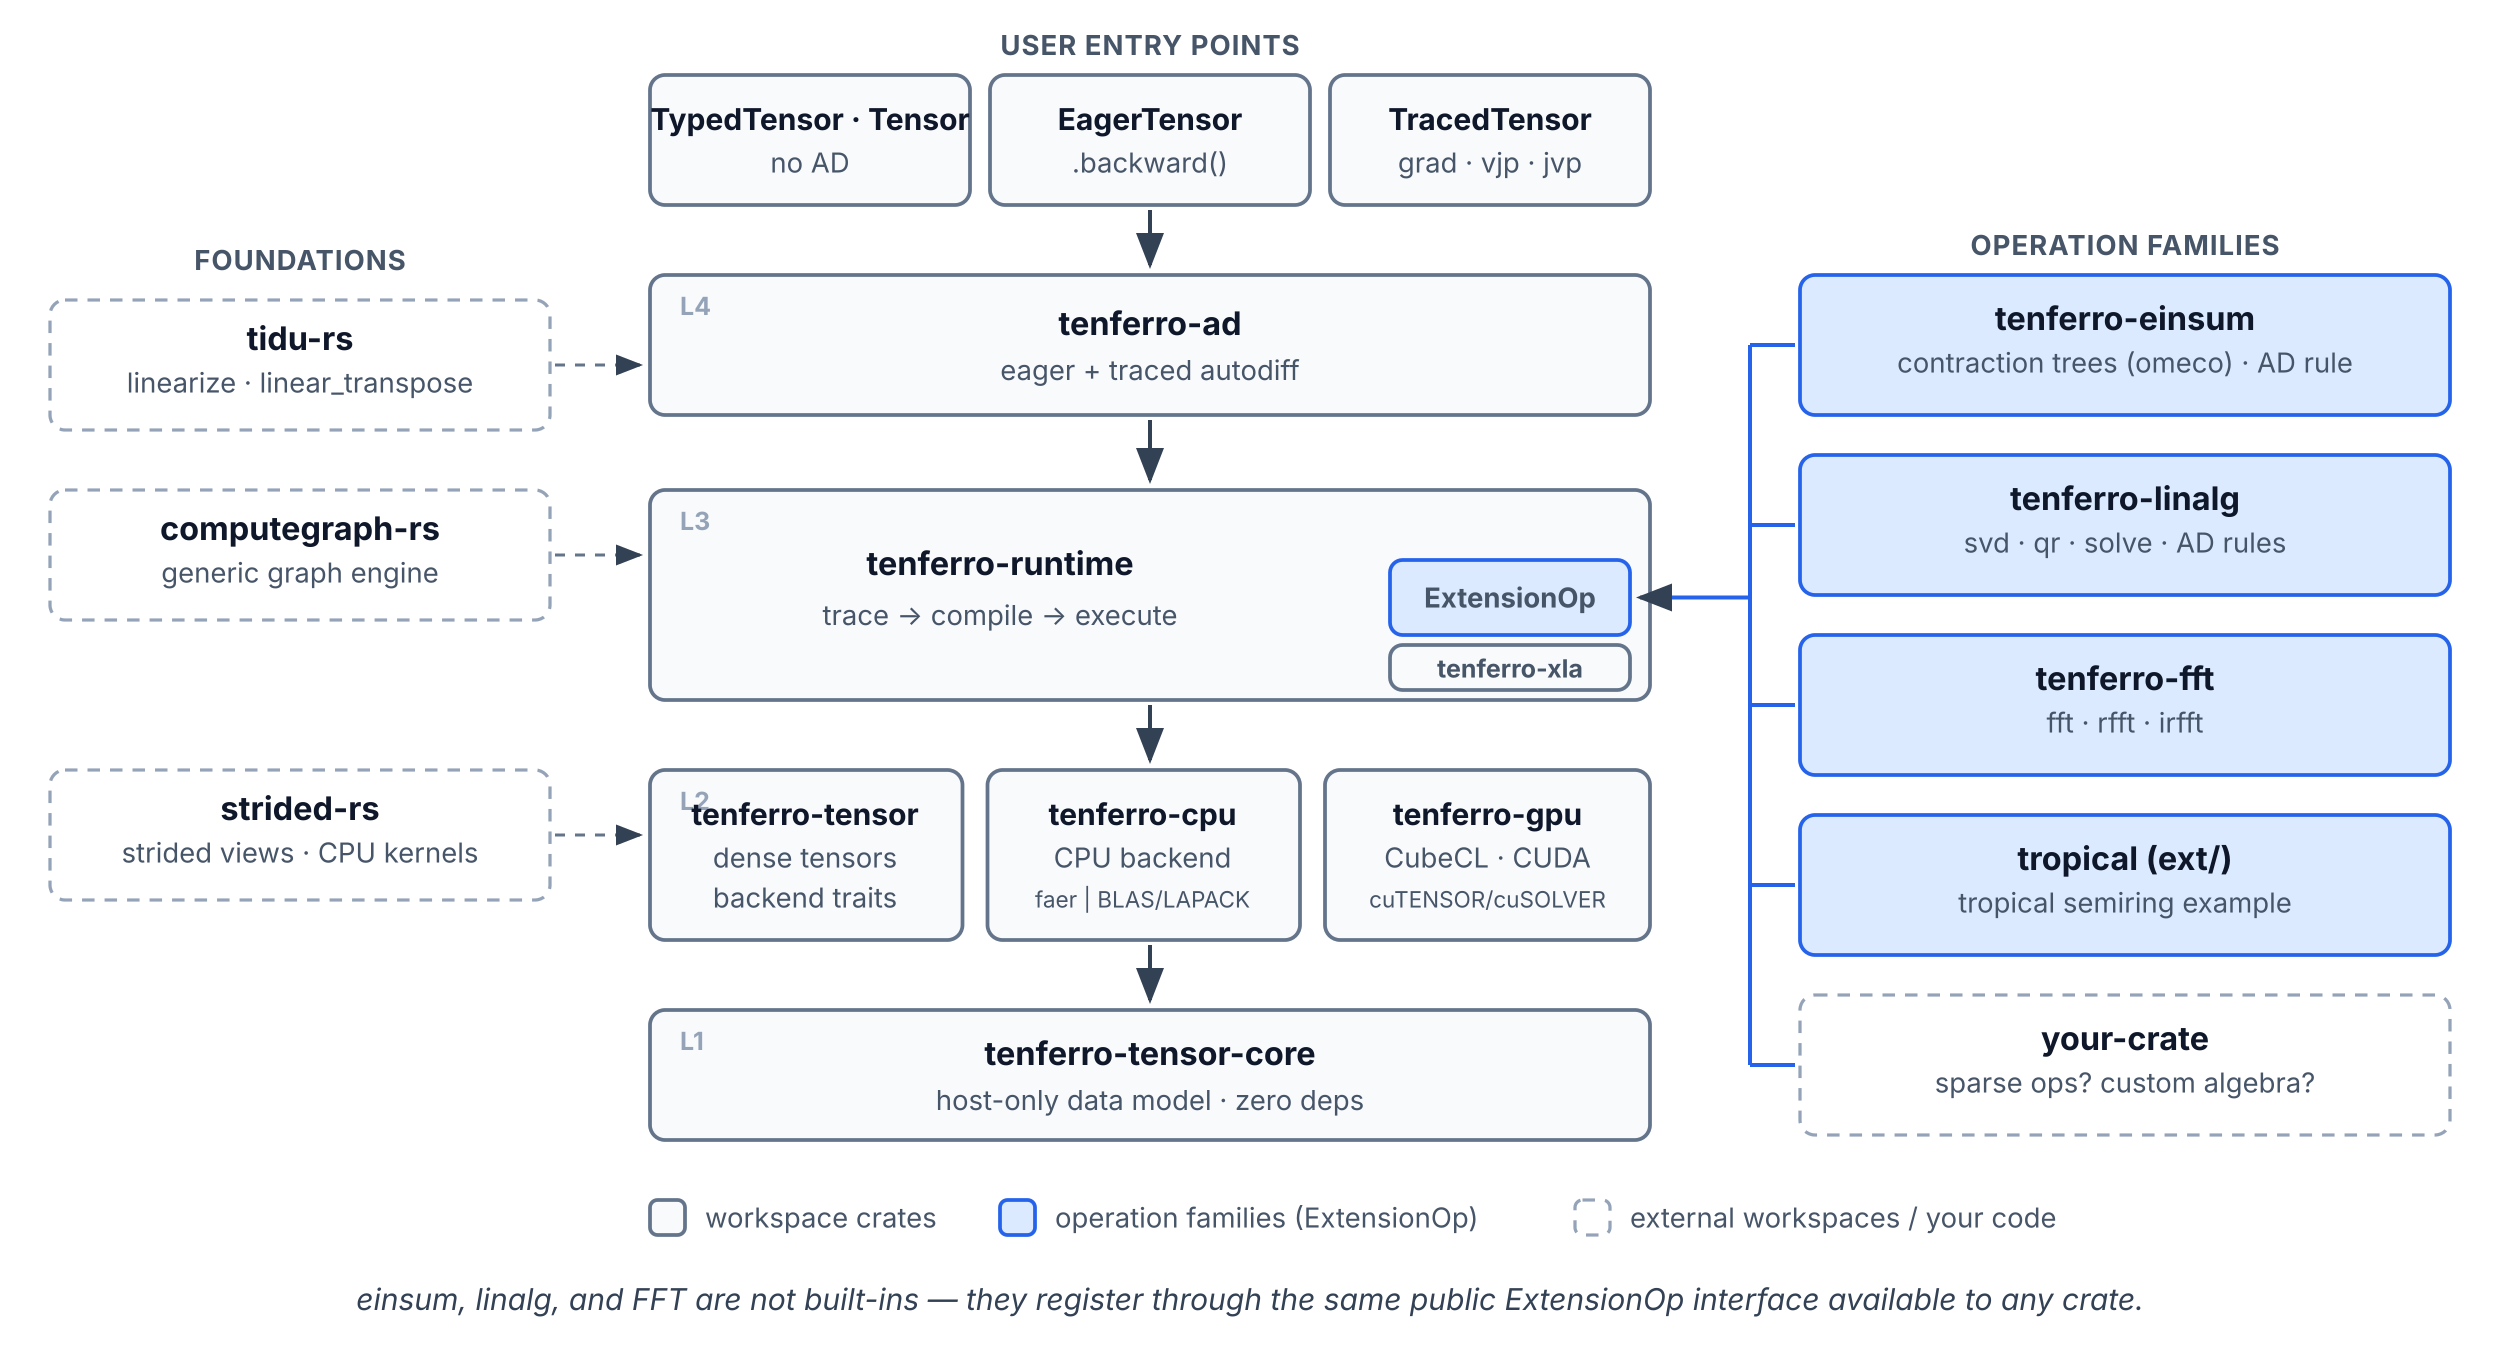
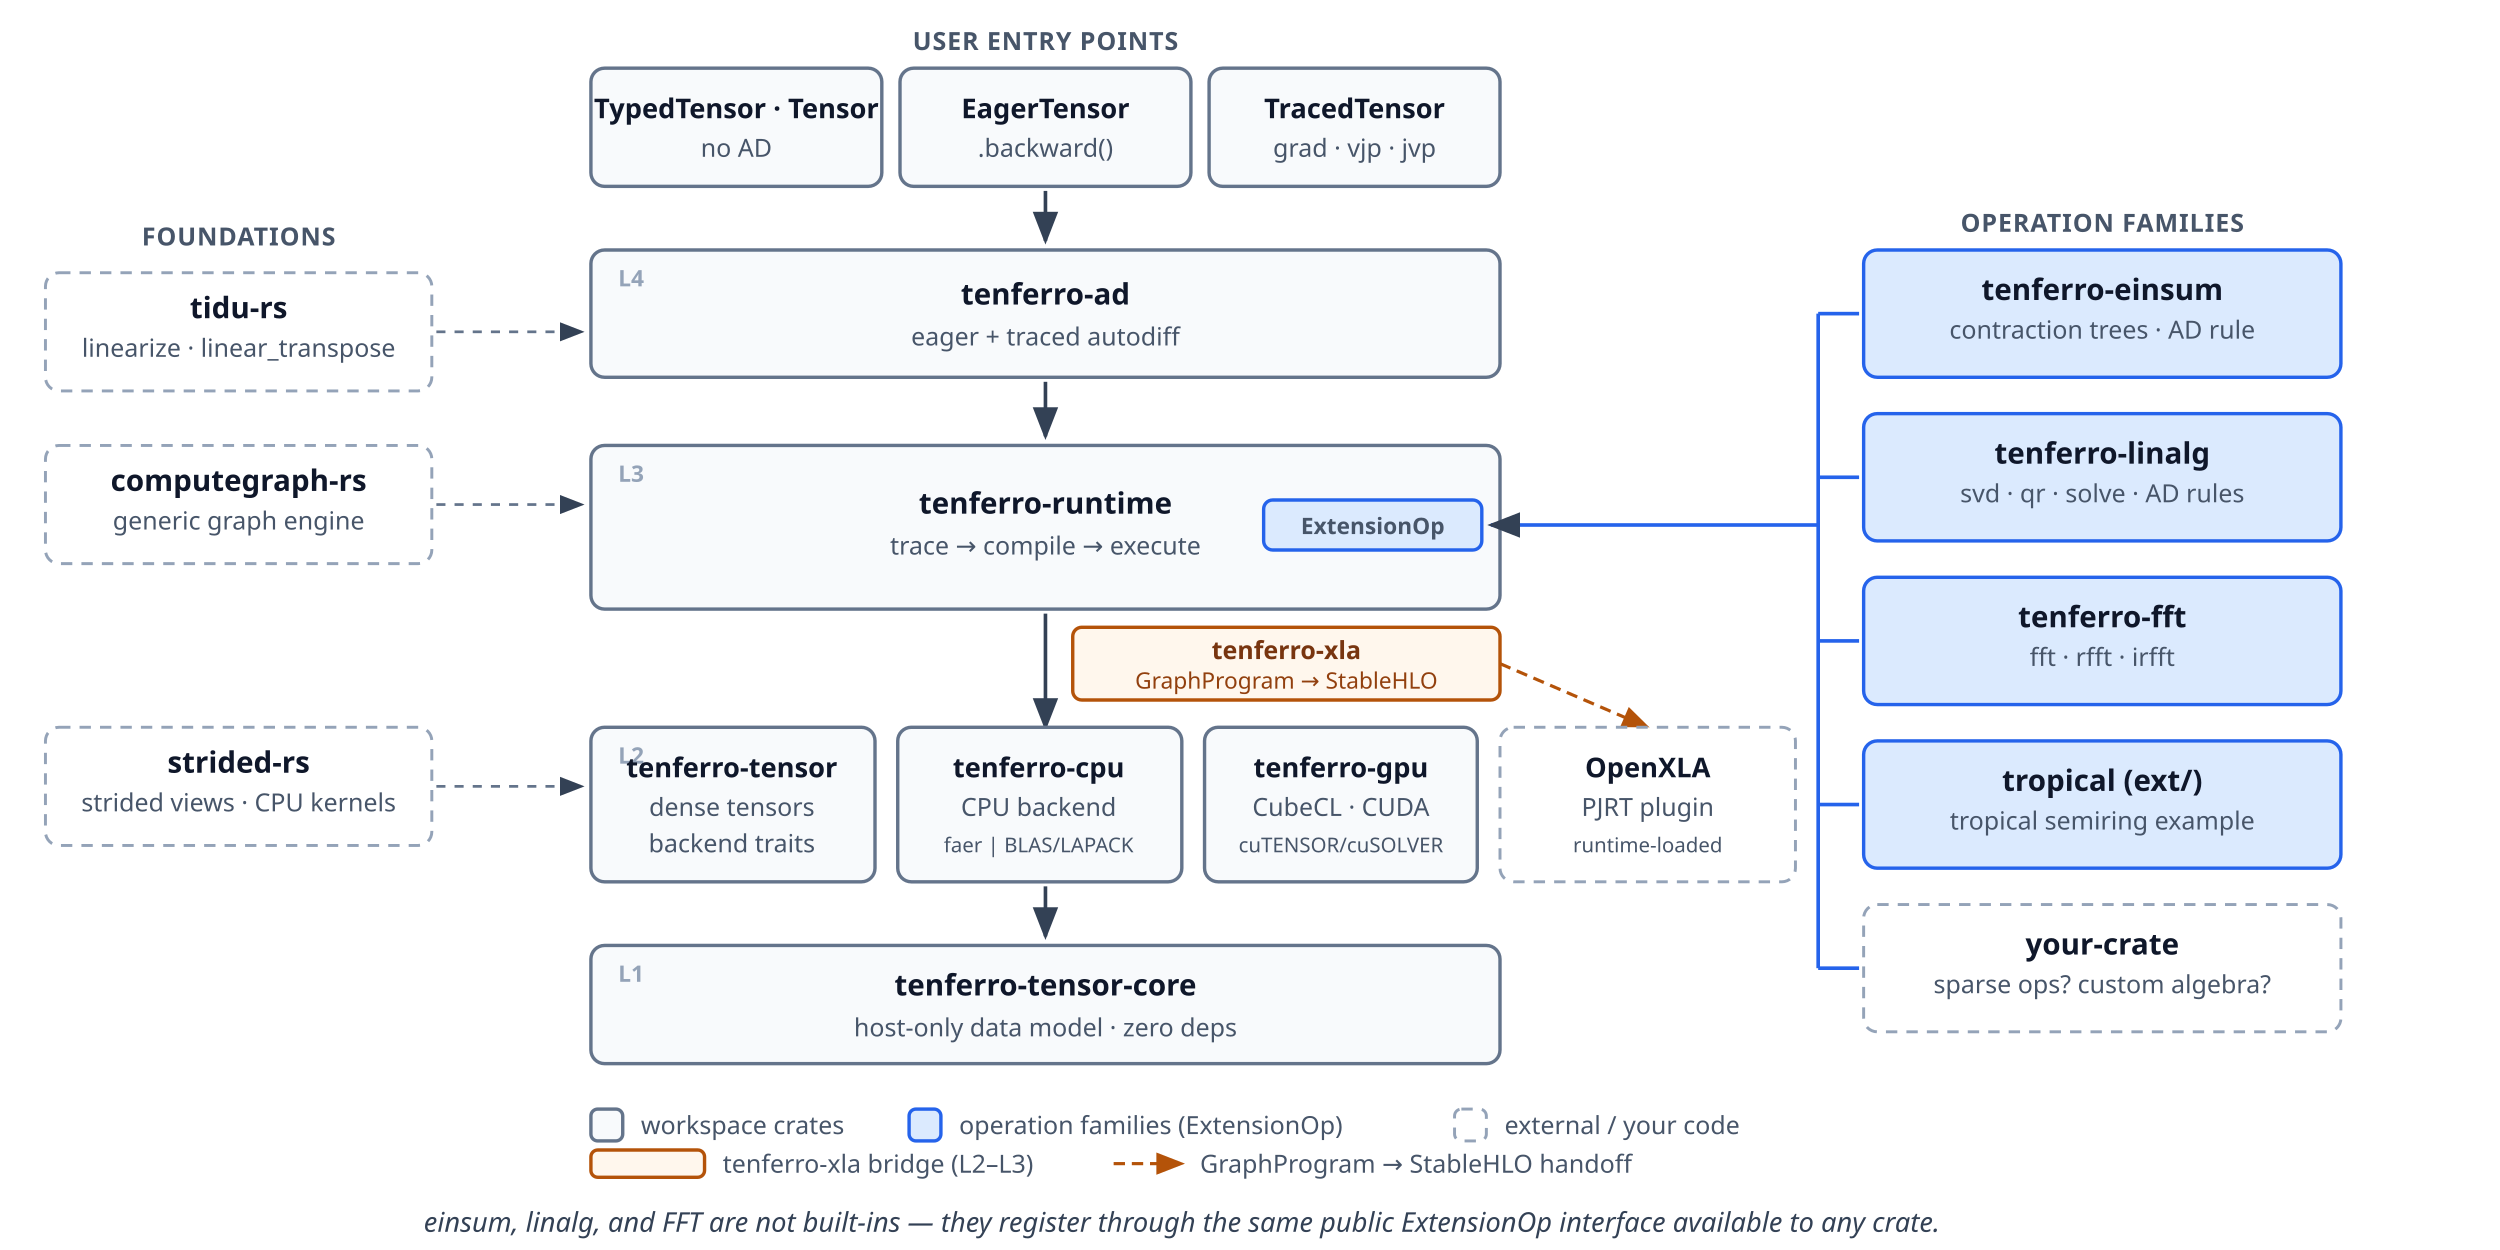
- <svg xmlns="http://www.w3.org/2000/svg" viewBox="0 0 1000 540" role="img" aria-labelledby="tf-arch-title tf-arch-desc">
+ <svg xmlns="http://www.w3.org/2000/svg" viewBox="0 0 1100 550" role="img" aria-labelledby="tf-arch-title tf-arch-desc">
  <defs>
    <marker id="arr" markerWidth="9" markerHeight="7" refX="8" refY="3.5" orient="auto" markerUnits="strokeWidth">
      <path d="M 0 0 L 9 3.5 L 0 7 z" fill="#334155" />
    </marker>
+     <marker id="arr-xla" markerWidth="9" markerHeight="7" refX="8" refY="3.5" orient="auto" markerUnits="strokeWidth">
+       <path d="M 0 0 L 9 3.5 L 0 7 z" fill="#b45309" />
+     </marker>
    <style>
-       .box { fill: #f8fafc; stroke: #64748b; stroke-width: 1.5; }
-       .fam { fill: #dbeafe; stroke: #2563eb; stroke-width: 1.5; }
-       .ext { fill: #ffffff; stroke: #94a3b8; stroke-width: 1.3; stroke-dasharray: 5 4; }
-       .name { font: 700 13px system-ui, -apple-system, BlinkMacSystemFont, "Segoe UI", sans-serif; fill: #0f172a; text-anchor: middle; }
-       .sub { font: 11px system-ui, -apple-system, BlinkMacSystemFont, "Segoe UI", sans-serif; fill: #475569; text-anchor: middle; }
-       .tag { font: 700 10px system-ui, -apple-system, BlinkMacSystemFont, "Segoe UI", sans-serif; fill: #94a3b8; }
-       .hdr { font: 700 11px system-ui, -apple-system, BlinkMacSystemFont, "Segoe UI", sans-serif; fill: #475569; text-anchor: middle; letter-spacing: 0.4px; }
-       .cap { font: italic 12px system-ui, -apple-system, BlinkMacSystemFont, "Segoe UI", sans-serif; fill: #334155; text-anchor: middle; }
-       .leg { font: 11px system-ui, -apple-system, BlinkMacSystemFont, "Segoe UI", sans-serif; fill: #475569; }
-       .dep { stroke: #334155; stroke-width: 1.6; marker-end: url(#arr); fill: none; }
-       .use { stroke: #64748b; stroke-width: 1.2; stroke-dasharray: 4 4; marker-end: url(#arr); fill: none; }
-       .bus { stroke: #2563eb; stroke-width: 1.6; fill: none; }
+       .box  { fill: #f8fafc; stroke: #64748b; stroke-width: 1.5; }
+       .fam  { fill: #dbeafe; stroke: #2563eb; stroke-width: 1.5; }
+       .xla  { fill: #fff7ed; stroke: #b45309; stroke-width: 1.5; }
+       .ext  { fill: #ffffff; stroke: #94a3b8; stroke-width: 1.3; stroke-dasharray: 5 4; }
+       .name { font: 700 13px system-ui, sans-serif; fill: #0f172a; text-anchor: middle; }
+       .sub  { font: 11px system-ui, sans-serif; fill: #475569; text-anchor: middle; }
+       .tag  { font: 700 10px system-ui, sans-serif; fill: #94a3b8; }
+       .hdr  { font: 700 11px system-ui, sans-serif; fill: #475569; text-anchor: middle; letter-spacing: 0.4px; }
+       .cap  { font: italic 12px system-ui, sans-serif; fill: #334155; text-anchor: middle; }
+       .leg  { font: 11px system-ui, sans-serif; fill: #475569; }
+       .dep  { stroke: #334155; stroke-width: 1.6; marker-end: url(#arr); fill: none; }
+       .use  { stroke: #64748b; stroke-width: 1.2; stroke-dasharray: 4 4; marker-end: url(#arr); fill: none; }
+       .gp   { stroke: #b45309; stroke-width: 1.4; stroke-dasharray: 5 3; marker-end: url(#arr-xla); fill: none; }
+       .bus  { stroke: #2563eb; stroke-width: 1.6; fill: none; }
      .busa { stroke: #2563eb; stroke-width: 1.6; marker-end: url(#arr); fill: none; }
    </style>
  </defs>
  <rect width="100%" height="100%" fill="#ffffff" />
  <text x="460" y="22" class="hdr">USER ENTRY POINTS</text>
  <rect x="260" y="30" width="128" height="52" rx="6" class="box" />
  <text x="324" y="52" class="name" style="font-size:12px">TypedTensor · Tensor</text>
  <text x="324" y="69" class="sub">no AD</text>
  <rect x="396" y="30" width="128" height="52" rx="6" class="box" />
  <text x="460" y="52" class="name" style="font-size:12px">EagerTensor</text>
  <text x="460" y="69" class="sub">.backward()</text>
  <rect x="532" y="30" width="128" height="52" rx="6" class="box" />
  <text x="596" y="52" class="name" style="font-size:12px">TracedTensor</text>
  <text x="596" y="69" class="sub">grad · vjp · jvp</text>
  <line x1="460" y1="84" x2="460" y2="106" class="dep" />
  <rect x="260" y="110" width="400" height="56" rx="6" class="box" />
  <text x="272" y="126" class="tag">L4</text>
  <text x="460" y="134" class="name">tenferro-ad</text>
  <text x="460" y="152" class="sub">eager + traced autodiff</text>
  <line x1="460" y1="168" x2="460" y2="192" class="dep" />
-   <rect x="260" y="196" width="400" height="84" rx="6" class="box" />
+   <rect x="260" y="196" width="400" height="72" rx="6" class="box" />
  <text x="272" y="212" class="tag">L3</text>
-   <text x="400" y="230" class="name">tenferro-runtime</text>
-   <text x="400" y="250" class="sub">trace → compile → execute</text>
-   <rect x="556" y="224" width="96" height="30" rx="5" class="fam" />
-   <text x="604" y="243" class="sub" style="font-weight:700">ExtensionOp</text>
-   <rect x="556" y="258" width="96" height="18" rx="5" class="box" />
-   <text x="604" y="271" class="sub" style="font-weight:700;font-size:10px">tenferro-xla</text>
-   <line x1="460" y1="282" x2="460" y2="304" class="dep" />
-   <rect x="260" y="308" width="125" height="68" rx="6" class="box" />
-   <text x="272" y="324" class="tag">L2</text>
-   <text x="322" y="330" class="name" style="font-size:12px">tenferro-tensor</text>
-   <text x="322" y="347" class="sub">dense tensors</text>
-   <text x="322" y="363" class="sub">backend traits</text>
-   <rect x="395" y="308" width="125" height="68" rx="6" class="box" />
-   <text x="457" y="330" class="name" style="font-size:12px">tenferro-cpu</text>
-   <text x="457" y="347" class="sub">CPU backend</text>
-   <text x="457" y="363" class="sub" style="font-size:9px">faer | BLAS/LAPACK</text>
-   <rect x="530" y="308" width="130" height="68" rx="6" class="box" />
-   <text x="595" y="330" class="name" style="font-size:12px">tenferro-gpu</text>
-   <text x="595" y="347" class="sub">CubeCL · CUDA</text>
-   <text x="595" y="363" class="sub" style="font-size:9px">cuTENSOR/cuSOLVER</text>
-   <line x1="460" y1="378" x2="460" y2="400" class="dep" />
-   <rect x="260" y="404" width="400" height="52" rx="6" class="box" />
-   <text x="272" y="420" class="tag">L1</text>
-   <text x="460" y="426" class="name">tenferro-tensor-core</text>
-   <text x="460" y="444" class="sub">host-only data model · zero deps</text>
-   <text x="120" y="108" class="hdr">FOUNDATIONS</text>
-   <rect x="20" y="120" width="200" height="52" rx="6" class="ext" />
-   <text x="120" y="140" class="name">tidu-rs</text>
-   <text x="120" y="157" class="sub">linearize · linear_transpose</text>
-   <rect x="20" y="196" width="200" height="52" rx="6" class="ext" />
-   <text x="120" y="216" class="name">computegraph-rs</text>
-   <text x="120" y="233" class="sub">generic graph engine</text>
-   <rect x="20" y="308" width="200" height="52" rx="6" class="ext" />
-   <text x="120" y="328" class="name">strided-rs</text>
-   <text x="120" y="345" class="sub">strided views · CPU kernels</text>
-   <line x1="222" y1="146" x2="256" y2="146" class="use" />
-   <line x1="222" y1="222" x2="256" y2="222" class="use" />
-   <line x1="222" y1="334" x2="256" y2="334" class="use" />
-   <text x="850" y="102" class="hdr">OPERATION FAMILIES</text>
-   <rect x="720" y="110" width="260" height="56" rx="6" class="fam" />
-   <text x="850" y="132" class="name">tenferro-einsum</text>
-   <text x="850" y="149" class="sub">contraction trees (omeco) · AD rule</text>
-   <rect x="720" y="182" width="260" height="56" rx="6" class="fam" />
-   <text x="850" y="204" class="name">tenferro-linalg</text>
-   <text x="850" y="221" class="sub">svd · qr · solve · AD rules</text>
-   <rect x="720" y="254" width="260" height="56" rx="6" class="fam" />
-   <text x="850" y="276" class="name">tenferro-fft</text>
-   <text x="850" y="293" class="sub">fft · rfft · irfft</text>
-   <rect x="720" y="326" width="260" height="56" rx="6" class="fam" />
-   <text x="850" y="348" class="name">tropical (ext/)</text>
-   <text x="850" y="365" class="sub">tropical semiring example</text>
-   <rect x="720" y="398" width="260" height="56" rx="6" class="ext" />
-   <text x="850" y="420" class="name">your-crate</text>
-   <text x="850" y="437" class="sub">sparse ops? custom algebra?</text>
-   <line x1="700" y1="138" x2="700" y2="426" class="bus" />
-   <line x1="718" y1="138" x2="700" y2="138" class="bus" />
-   <line x1="718" y1="210" x2="700" y2="210" class="bus" />
-   <line x1="718" y1="282" x2="700" y2="282" class="bus" />
-   <line x1="718" y1="354" x2="700" y2="354" class="bus" />
-   <line x1="718" y1="426" x2="700" y2="426" class="bus" />
-   <line x1="700" y1="239" x2="656" y2="239" class="busa" />
-   <rect x="260" y="480" width="14" height="14" rx="3" class="box" />
-   <text x="282" y="491" class="leg">workspace crates</text>
-   <rect x="400" y="480" width="14" height="14" rx="3" class="fam" />
-   <text x="422" y="491" class="leg">operation families (ExtensionOp)</text>
-   <rect x="630" y="480" width="14" height="14" rx="3" class="ext" />
-   <text x="652" y="491" class="leg">external workspaces / your code</text>
-   <text x="500" y="524" class="cap">einsum, linalg, and FFT are not built-ins — they register through the same public ExtensionOp interface available to any crate.</text>
+   <text x="460" y="226" class="name">tenferro-runtime</text>
+   <text x="460" y="244" class="sub">trace → compile → execute</text>
+   <rect x="556" y="220" width="96" height="22" rx="4" class="fam" />
+   <text x="604" y="235" class="sub" style="font-weight:700;font-size:10px">ExtensionOp</text>
+   <rect x="472" y="276" width="188" height="32" rx="4" class="xla" />
+   <text x="566" y="290" class="name" style="font-size:11px;fill:#78350f">tenferro-xla</text>
+   <text x="566" y="303" class="sub" style="fill:#92400e;font-size:10px">GraphProgram → StableHLO</text>
+   <line x1="660" y1="292" x2="725" y2="320" class="gp" />
+   <line x1="460" y1="270" x2="460" y2="320" class="dep" />
+   <rect x="260" y="320" width="125" height="68" rx="6" class="box" />
+   <text x="272" y="336" class="tag">L2</text>
+   <text x="322" y="342" class="name" style="font-size:12px">tenferro-tensor</text>
+   <text x="322" y="359" class="sub">dense tensors</text>
+   <text x="322" y="375" class="sub">backend traits</text>
+   <rect x="395" y="320" width="125" height="68" rx="6" class="box" />
+   <text x="457" y="342" class="name" style="font-size:12px">tenferro-cpu</text>
+   <text x="457" y="359" class="sub">CPU backend</text>
+   <text x="457" y="375" class="sub" style="font-size:9px">faer | BLAS/LAPACK</text>
+   <rect x="530" y="320" width="120" height="68" rx="6" class="box" />
+   <text x="590" y="342" class="name" style="font-size:12px">tenferro-gpu</text>
+   <text x="590" y="359" class="sub">CubeCL · CUDA</text>
+   <text x="590" y="375" class="sub" style="font-size:9px">cuTENSOR/cuSOLVER</text>
+   <rect x="660" y="320" width="130" height="68" rx="6" class="ext" />
+   <text x="725" y="342" class="name" style="font-size:12px">OpenXLA</text>
+   <text x="725" y="359" class="sub">PJRT plugin</text>
+   <text x="725" y="375" class="sub" style="font-size:9px">runtime-loaded</text>
+   <line x1="460" y1="390" x2="460" y2="412" class="dep" />
+   <rect x="260" y="416" width="400" height="52" rx="6" class="box" />
+   <text x="272" y="432" class="tag">L1</text>
+   <text x="460" y="438" class="name">tenferro-tensor-core</text>
+   <text x="460" y="456" class="sub">host-only data model · zero deps</text>
+   <text x="105" y="108" class="hdr">FOUNDATIONS</text>
+   <rect x="20" y="120" width="170" height="52" rx="6" class="ext" />
+   <text x="105" y="140" class="name">tidu-rs</text>
+   <text x="105" y="157" class="sub">linearize · linear_transpose</text>
+   <rect x="20" y="196" width="170" height="52" rx="6" class="ext" />
+   <text x="105" y="216" class="name">computegraph-rs</text>
+   <text x="105" y="233" class="sub">generic graph engine</text>
+   <rect x="20" y="320" width="170" height="52" rx="6" class="ext" />
+   <text x="105" y="340" class="name">strided-rs</text>
+   <text x="105" y="357" class="sub">strided views · CPU kernels</text>
+   <line x1="192" y1="146" x2="256" y2="146" class="use" />
+   <line x1="192" y1="222" x2="256" y2="222" class="use" />
+   <line x1="192" y1="346" x2="256" y2="346" class="use" />
+   <text x="925" y="102" class="hdr">OPERATION FAMILIES</text>
+   <rect x="820" y="110" width="210" height="56" rx="6" class="fam" />
+   <text x="925" y="132" class="name">tenferro-einsum</text>
+   <text x="925" y="149" class="sub">contraction trees · AD rule</text>
+   <rect x="820" y="182" width="210" height="56" rx="6" class="fam" />
+   <text x="925" y="204" class="name">tenferro-linalg</text>
+   <text x="925" y="221" class="sub">svd · qr · solve · AD rules</text>
+   <rect x="820" y="254" width="210" height="56" rx="6" class="fam" />
+   <text x="925" y="276" class="name">tenferro-fft</text>
+   <text x="925" y="293" class="sub">fft · rfft · irfft</text>
+   <rect x="820" y="326" width="210" height="56" rx="6" class="fam" />
+   <text x="925" y="348" class="name">tropical (ext/)</text>
+   <text x="925" y="365" class="sub">tropical semiring example</text>
+   <rect x="820" y="398" width="210" height="56" rx="6" class="ext" />
+   <text x="925" y="420" class="name">your-crate</text>
+   <text x="925" y="437" class="sub">sparse ops? custom algebra?</text>
+   <line x1="800" y1="138" x2="800" y2="426" class="bus" />
+   <line x1="818" y1="138" x2="800" y2="138" class="bus" />
+   <line x1="818" y1="210" x2="800" y2="210" class="bus" />
+   <line x1="818" y1="282" x2="800" y2="282" class="bus" />
+   <line x1="818" y1="354" x2="800" y2="354" class="bus" />
+   <line x1="818" y1="426" x2="800" y2="426" class="bus" />
+   <line x1="800" y1="231" x2="656" y2="231" class="busa" />
+   <rect x="260" y="488" width="14" height="14" rx="3" class="box" />
+   <text x="282" y="499" class="leg">workspace crates</text>
+   <rect x="400" y="488" width="14" height="14" rx="3" class="fam" />
+   <text x="422" y="499" class="leg">operation families (ExtensionOp)</text>
+   <rect x="640" y="488" width="14" height="14" rx="3" class="ext" />
+   <text x="662" y="499" class="leg">external / your code</text>
+   <rect x="260" y="506" width="50" height="12" rx="3" class="xla" />
+   <text x="318" y="516" class="leg">tenferro-xla bridge (L2–L3)</text>
+   <line x1="490" y1="512" x2="520" y2="512" class="gp" />
+   <text x="528" y="516" class="leg">GraphProgram → StableHLO handoff</text>
+   <text x="520" y="542" class="cap">einsum, linalg, and FFT are not built-ins — they register through the same public ExtensionOp interface available to any crate.</text>
</svg>
